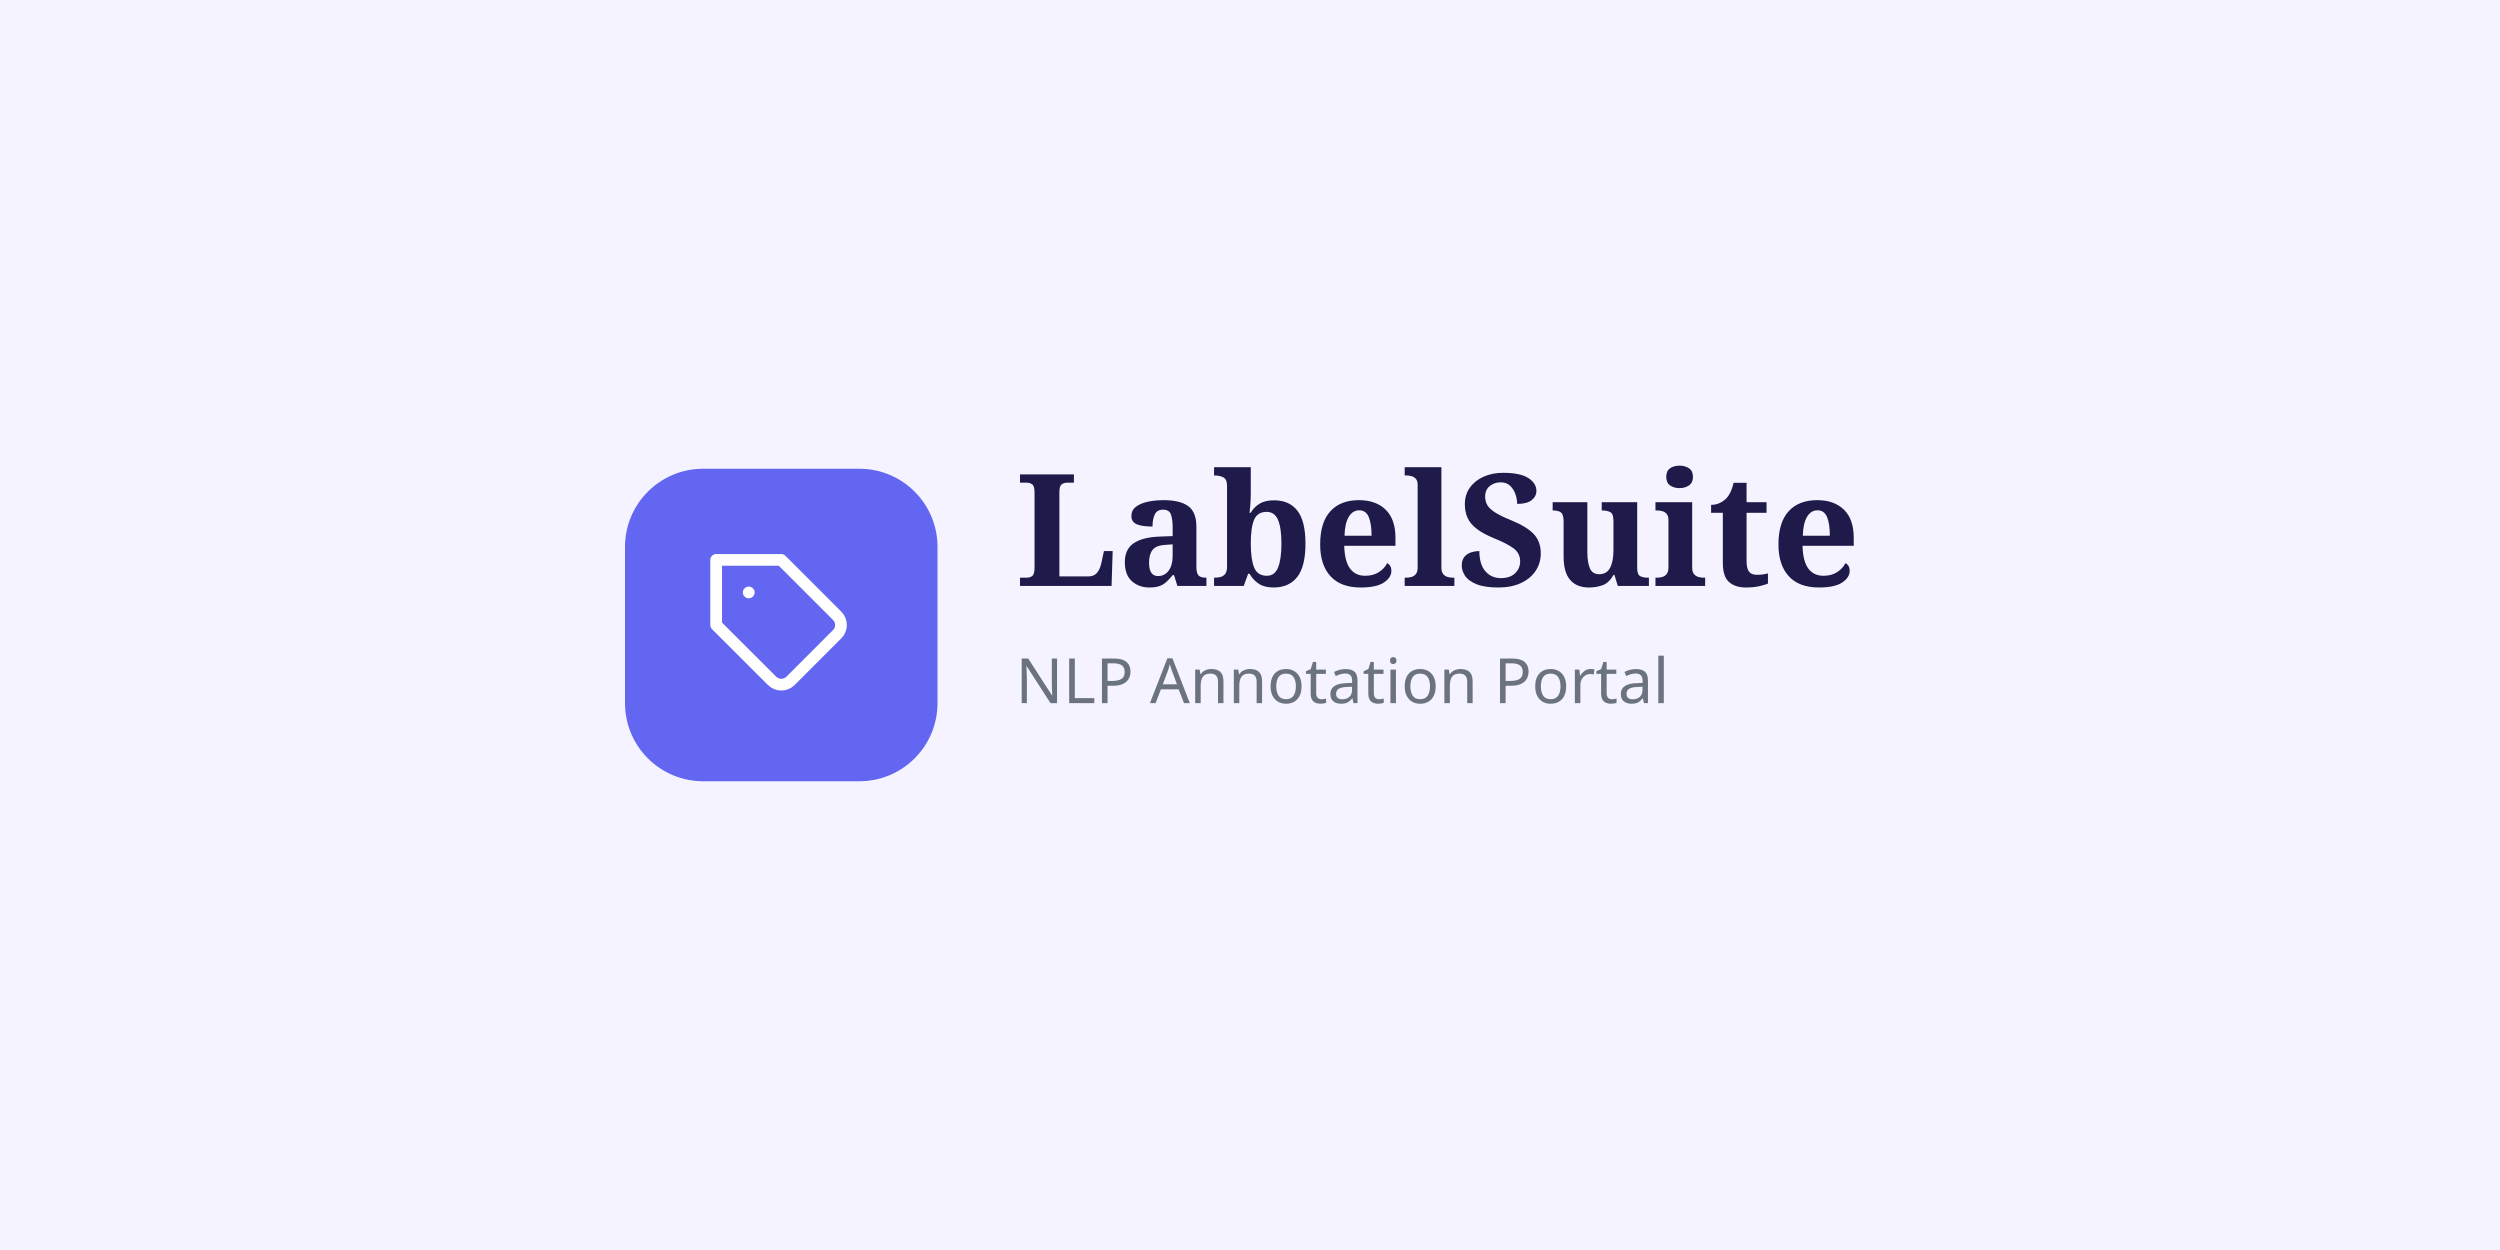
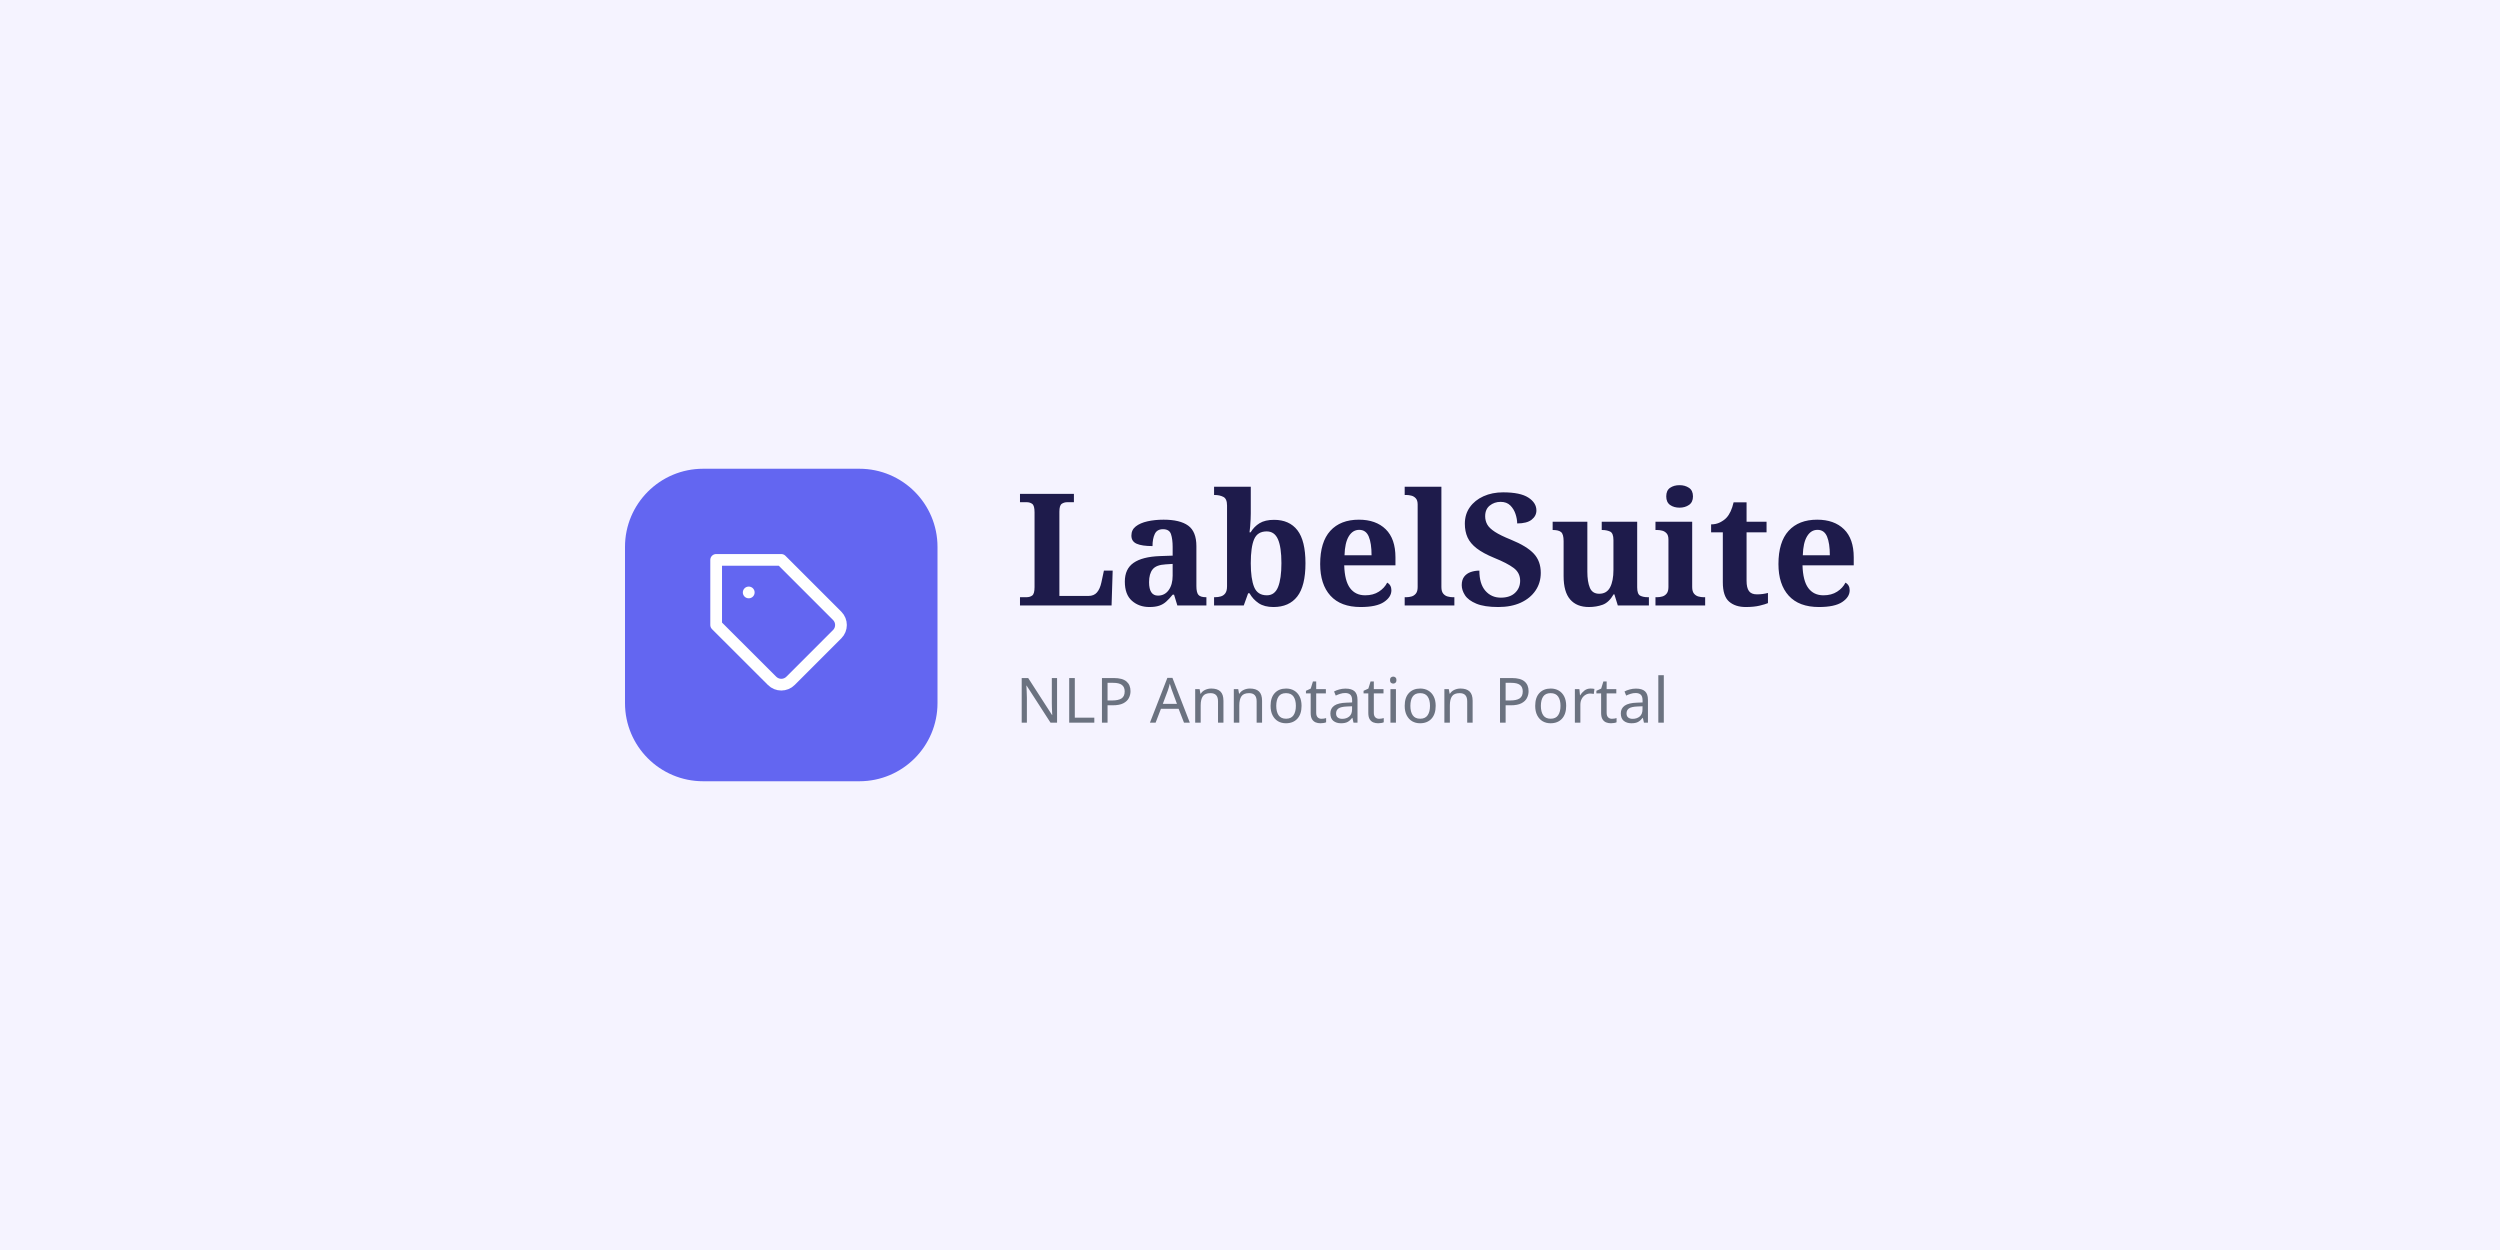
<svg xmlns="http://www.w3.org/2000/svg" width="1280" height="640" viewBox="0 0 1280 640" fill="none">
  <rect width="1280" height="640" fill="#F5F3FF" />
  <g transform="translate(320, 240)">
    <rect width="160" height="160" rx="40" fill="#6366F1" />
    <g transform="translate(40, 40)">
      <path d="M68.64 44.7l-23.9 23.9a6.67 6.67 0 0 1-9.43 0L6.67 40V6.67h33.33l28.64 28.64a6.67 6.67 0 0 1 0 9.4z" stroke="white" stroke-width="6" stroke-linecap="round" stroke-linejoin="round" />
      <line x1="23.33" y1="23.33" x2="23.37" y2="23.33" stroke="white" stroke-width="6" stroke-linecap="round" stroke-linejoin="round" />
    </g>
  </g>
-   <text x="520" y="300" font-family="Crimson Pro, serif" font-size="80" font-weight="700" fill="#1E1B4B" text-anchor="start">
+   <text x="520" y="310" font-family="Crimson Pro, serif" font-size="80" font-weight="700" fill="#1E1B4B" text-anchor="start">
    LabelSuite
  </text>
-   <text x="520" y="360" font-family="Atkinson Hyperlegible, sans-serif" font-size="32" fill="#6B7280" text-anchor="start">
+   <text x="520" y="370" font-family="Atkinson Hyperlegible, sans-serif" font-size="32" fill="#6B7280" text-anchor="start">
    NLP Annotation Portal
  </text>
</svg>
